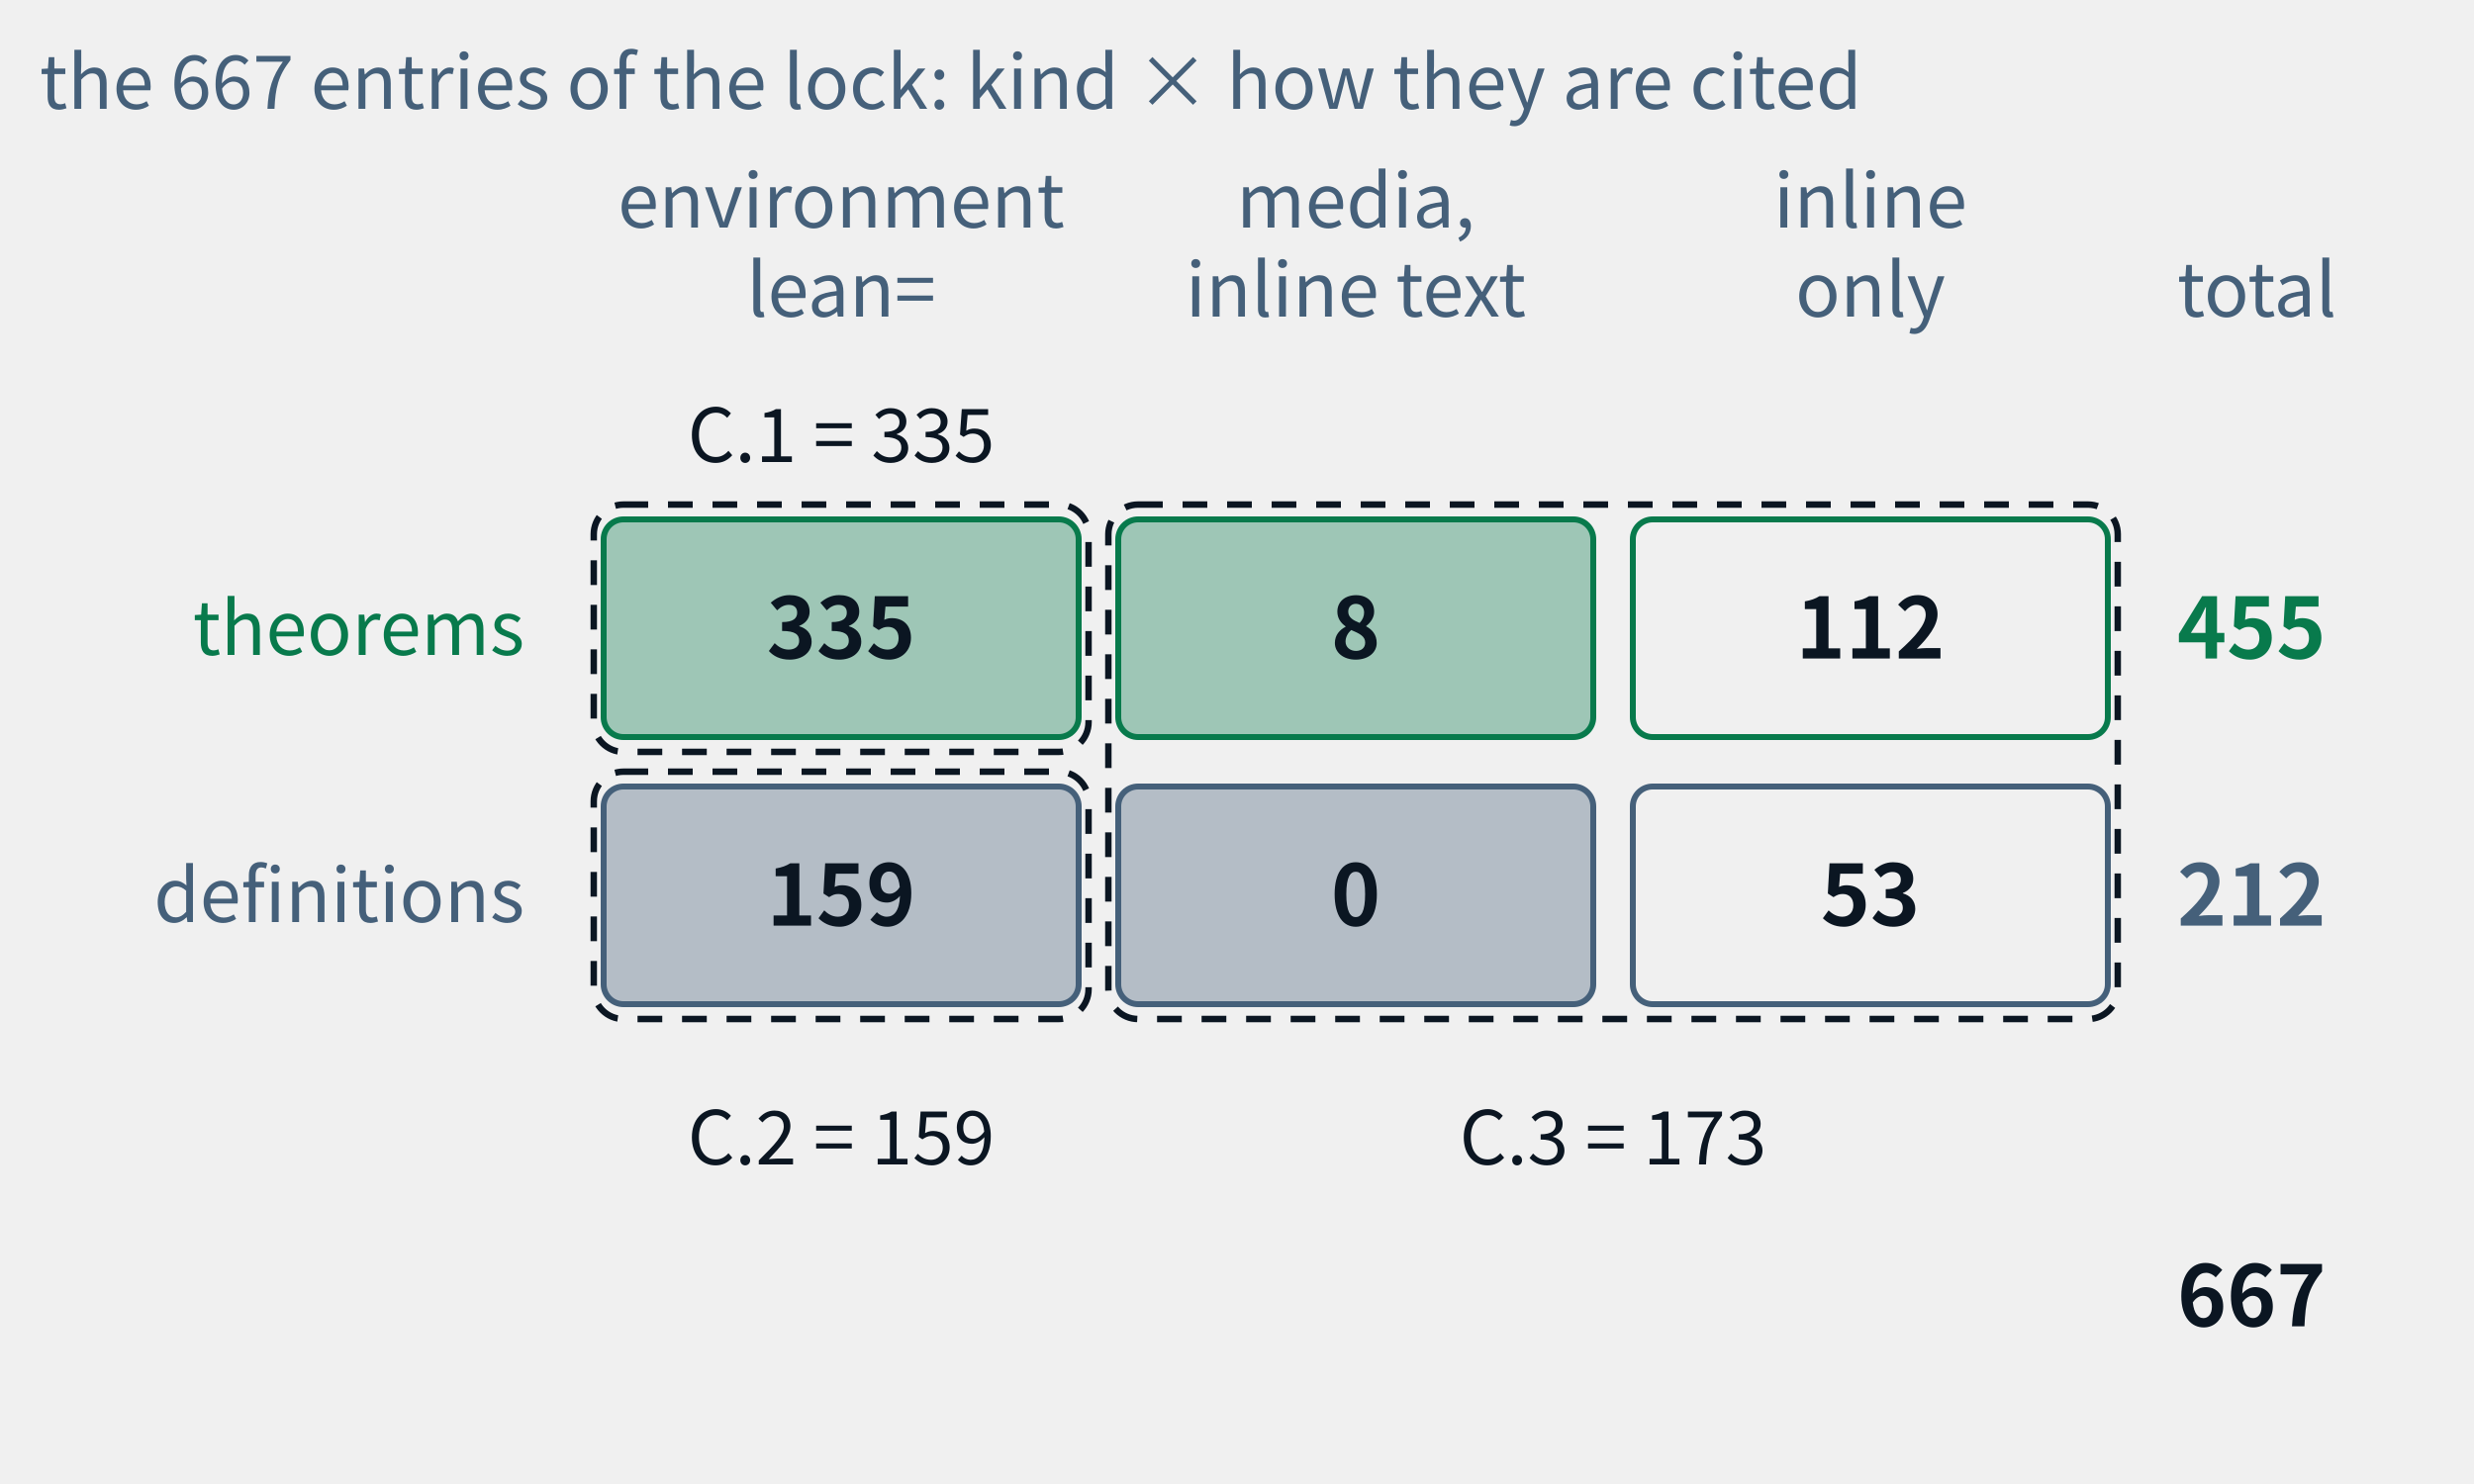
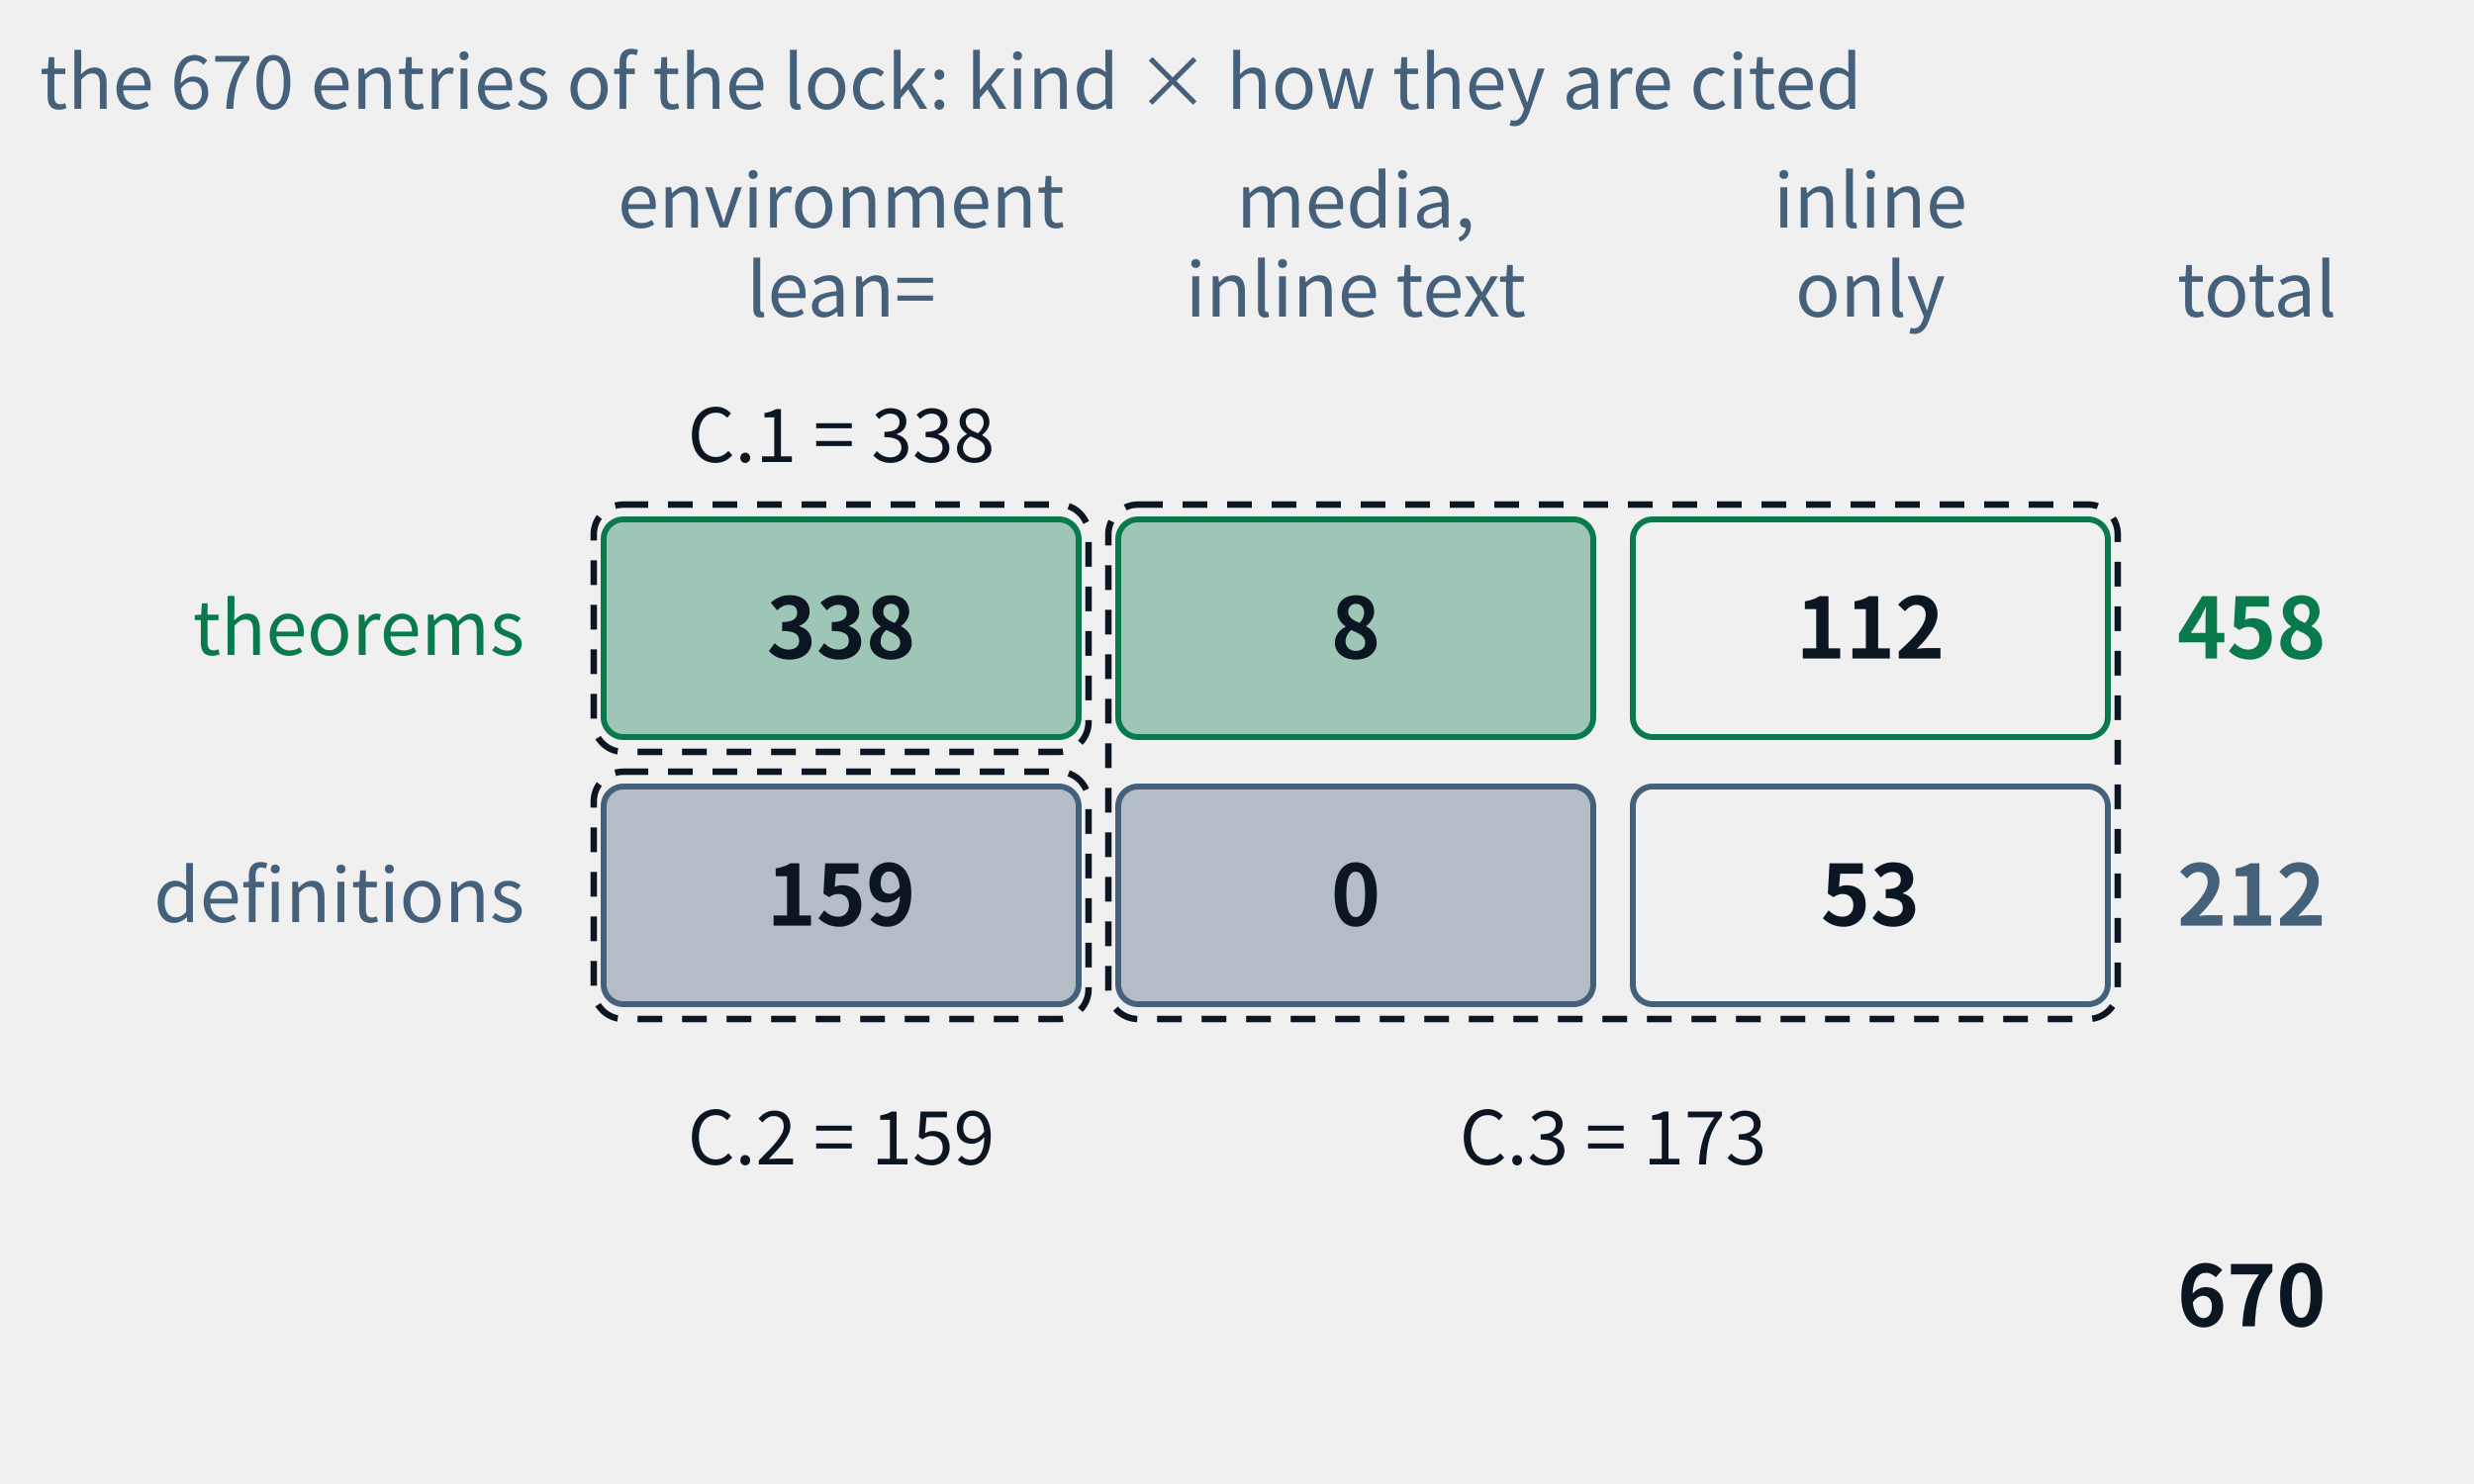
- <svg xmlns="http://www.w3.org/2000/svg" class="tr-fig" data-tr-fig="appc-ledger" data-lang="en" viewBox="0 0 500 300" width="500" height="300" font-family="'Noto Sans SC', 'Noto Sans CJK SC', 'Source Sans 3', 'PingFang SC', 'Microsoft YaHei', system-ui, sans-serif" role="img" aria-label="A ledger of two rows and three columns: the rows are theorems and definitions, the columns are cited with lean= in an environment, cited by media and only inline in the text, and reached by inline links only. The theorem row reads 335, 8, 112, total 455; the definition row 159, 0, 53, total 212; in all 667. Three dashed frames mark the three indexes of appendix C: C.1 = 335, C.2 = 159, C.3 = 8 + 112 + 0 + 53 = 173.">
+ <svg xmlns="http://www.w3.org/2000/svg" class="tr-fig" data-tr-fig="appc-ledger" data-lang="en" viewBox="0 0 500 300" width="500" height="300" font-family="'Noto Sans SC', 'Noto Sans CJK SC', 'Source Sans 3', 'PingFang SC', 'Microsoft YaHei', system-ui, sans-serif" role="img" aria-label="A ledger of two rows and three columns: the rows are theorems and definitions, the columns are cited with lean= in an environment, cited by media and only inline in the text, and reached by inline links only. The theorem row reads 338, 8, 112, total 458; the definition row 159, 0, 53, total 212; in all 670. Three dashed frames mark the three indexes of appendix C: C.1 = 338, C.2 = 159, C.3 = 8 + 112 + 0 + 53 = 173.">
  <style>.ts-ink{stroke:#0b1622}.tf-ink{fill:#0b1622}.ts-dim{stroke:#45607a}.tf-dim{fill:#45607a}.ts-faint{stroke:#9db3c4}.tf-faint{fill:#9db3c4}.ts-edge{stroke:#b9d0dd}.tf-edge{fill:#b9d0dd}.ts-hot{stroke:#5f9bb5}.tf-hot{fill:#5f9bb5}.ts-bg{stroke:#ffffff}.tf-bg{fill:#ffffff}.ts-panel{stroke:#eef5f9}.tf-panel{fill:#eef5f9}.ts-sheet{stroke:#f7fbfd}.tf-sheet{fill:#f7fbfd}.ts-cyan{stroke:#007c8a}.tf-cyan{fill:#007c8a}.ts-magenta{stroke:#b0128f}.tf-magenta{fill:#b0128f}.ts-amber{stroke:#946200}.tf-amber{fill:#946200}.ts-violet{stroke:#5a45c8}.tf-violet{fill:#5a45c8}.ts-ok{stroke:#087a4c}.tf-ok{fill:#087a4c}.ts-warn{stroke:#c21f3a}.tf-warn{fill:#c21f3a}.ts-blue{stroke:#1d5fd0}.tf-blue{fill:#1d5fd0}.ts-orange{stroke:#b85410}.tf-orange{fill:#b85410}.ts-sigma{stroke:#28405a}.tf-sigma{fill:#28405a}@media (prefers-color-scheme:dark){.ts-ink{stroke:#d4efff}.tf-ink{fill:#d4efff}.ts-dim{stroke:#6f8ea5}.tf-dim{fill:#6f8ea5}.ts-faint{stroke:#34506a}.tf-faint{fill:#34506a}.ts-edge{stroke:#143049}.tf-edge{fill:#143049}.ts-hot{stroke:#1f5d7c}.tf-hot{fill:#1f5d7c}.ts-bg{stroke:#03060c}.tf-bg{fill:#03060c}.ts-panel{stroke:#07101b}.tf-panel{fill:#07101b}.ts-sheet{stroke:#050c16}.tf-sheet{fill:#050c16}.ts-cyan{stroke:#19f0ff}.tf-cyan{fill:#19f0ff}.ts-magenta{stroke:#ff2fd0}.tf-magenta{fill:#ff2fd0}.ts-amber{stroke:#ffc83d}.tf-amber{fill:#ffc83d}.ts-violet{stroke:#9d8cff}.tf-violet{fill:#9d8cff}.ts-ok{stroke:#46ffb2}.tf-ok{fill:#46ffb2}.ts-warn{stroke:#ff5064}.tf-warn{fill:#ff5064}.ts-blue{stroke:#2a7bff}.tf-blue{fill:#2a7bff}.ts-orange{stroke:#ff8a3c}.tf-orange{fill:#ff8a3c}.ts-sigma{stroke:#cfe3ff}.tf-sigma{fill:#cfe3ff}}</style>
  <text class="tf-dim" x="170" y="46" font-size="15" text-anchor="middle">environment</text>
  <text class="tf-dim" x="170" y="64" font-size="15" text-anchor="middle">lean=</text>
  <text class="tf-dim" x="274" y="46" font-size="15" text-anchor="middle">media,</text>
  <text class="tf-dim" x="274" y="64" font-size="15" text-anchor="middle">inline text</text>
  <text class="tf-dim" x="378" y="46" font-size="15" text-anchor="middle">inline</text>
  <text class="tf-dim" x="378" y="64" font-size="15" text-anchor="middle">only</text>
  <text class="tf-dim" x="440" y="64" font-size="15">total</text>
  <text class="tf-ok" x="106" y="132.4" font-size="15" text-anchor="end">theorems</text>
  <rect x="122" y="105" width="96" height="44" rx="4" class="ts-ok tf-ok" stroke-width="1.2" fill-opacity="0.35" />
-   <text class="tf-ink" x="170" y="133.12" font-size="17" text-anchor="middle" font-weight="600">335</text>
+   <text class="tf-ink" x="170" y="133.12" font-size="17" text-anchor="middle" font-weight="600">338</text>
  <rect x="226" y="105" width="96" height="44" rx="4" class="ts-ok tf-ok" stroke-width="1.2" fill-opacity="0.35" />
  <text class="tf-ink" x="274" y="133.12" font-size="17" text-anchor="middle" font-weight="600">8</text>
  <rect x="330" y="105" width="96" height="44" rx="4" class="ts-ok" stroke-width="1.2" fill="none" />
  <text class="tf-ink" x="378" y="133.12" font-size="17" text-anchor="middle" font-weight="600">112</text>
-   <text class="tf-ok" x="440" y="133.12" font-size="17" font-weight="600">455</text>
+   <text class="tf-ok" x="440" y="133.12" font-size="17" font-weight="600">458</text>
  <text class="tf-dim" x="106" y="186.4" font-size="15" text-anchor="end">definitions</text>
  <rect x="122" y="159" width="96" height="44" rx="4" class="ts-dim tf-dim" stroke-width="1.2" fill-opacity="0.35" />
  <text class="tf-ink" x="170" y="187.12" font-size="17" text-anchor="middle" font-weight="600">159</text>
  <rect x="226" y="159" width="96" height="44" rx="4" class="ts-dim tf-dim" stroke-width="1.2" fill-opacity="0.35" />
  <text class="tf-ink" x="274" y="187.12" font-size="17" text-anchor="middle" font-weight="600">0</text>
  <rect x="330" y="159" width="96" height="44" rx="4" class="ts-dim" stroke-width="1.2" fill="none" />
  <text class="tf-ink" x="378" y="187.12" font-size="17" text-anchor="middle" font-weight="600">53</text>
  <text class="tf-dim" x="440" y="187.12" font-size="17" font-weight="600">212</text>
-   <text class="tf-ink" x="440" y="268.12" font-size="17" font-weight="600">667</text>
+   <text class="tf-ink" x="440" y="268.12" font-size="17" font-weight="600">670</text>
  <rect x="120" y="102" width="100" height="50" rx="6" class="ts-ink" stroke-width="1.3" stroke-dasharray="5 4" fill="none" />
  <rect x="120" y="156" width="100" height="50" rx="6" class="ts-ink" stroke-width="1.3" stroke-dasharray="5 4" fill="none" />
  <rect x="224" y="102" width="204" height="104" rx="6" class="ts-ink" stroke-width="1.3" stroke-dasharray="5 4" fill="none" />
-   <text class="tf-ink" x="170" y="93.4" font-size="15" text-anchor="middle">C.1 = 335</text>
+   <text class="tf-ink" x="170" y="93.4" font-size="15" text-anchor="middle">C.1 = 338</text>
  <text class="tf-ink" x="170" y="235.4" font-size="15" text-anchor="middle">C.2 = 159</text>
  <text class="tf-ink" x="326" y="235.4" font-size="15" text-anchor="middle">C.3 = 173</text>
-   <text class="tf-dim" x="8" y="22" font-size="15">the 667 entries of the lock: kind × how they are cited</text>
+   <text class="tf-dim" x="8" y="22" font-size="15">the 670 entries of the lock: kind × how they are cited</text>
</svg>
